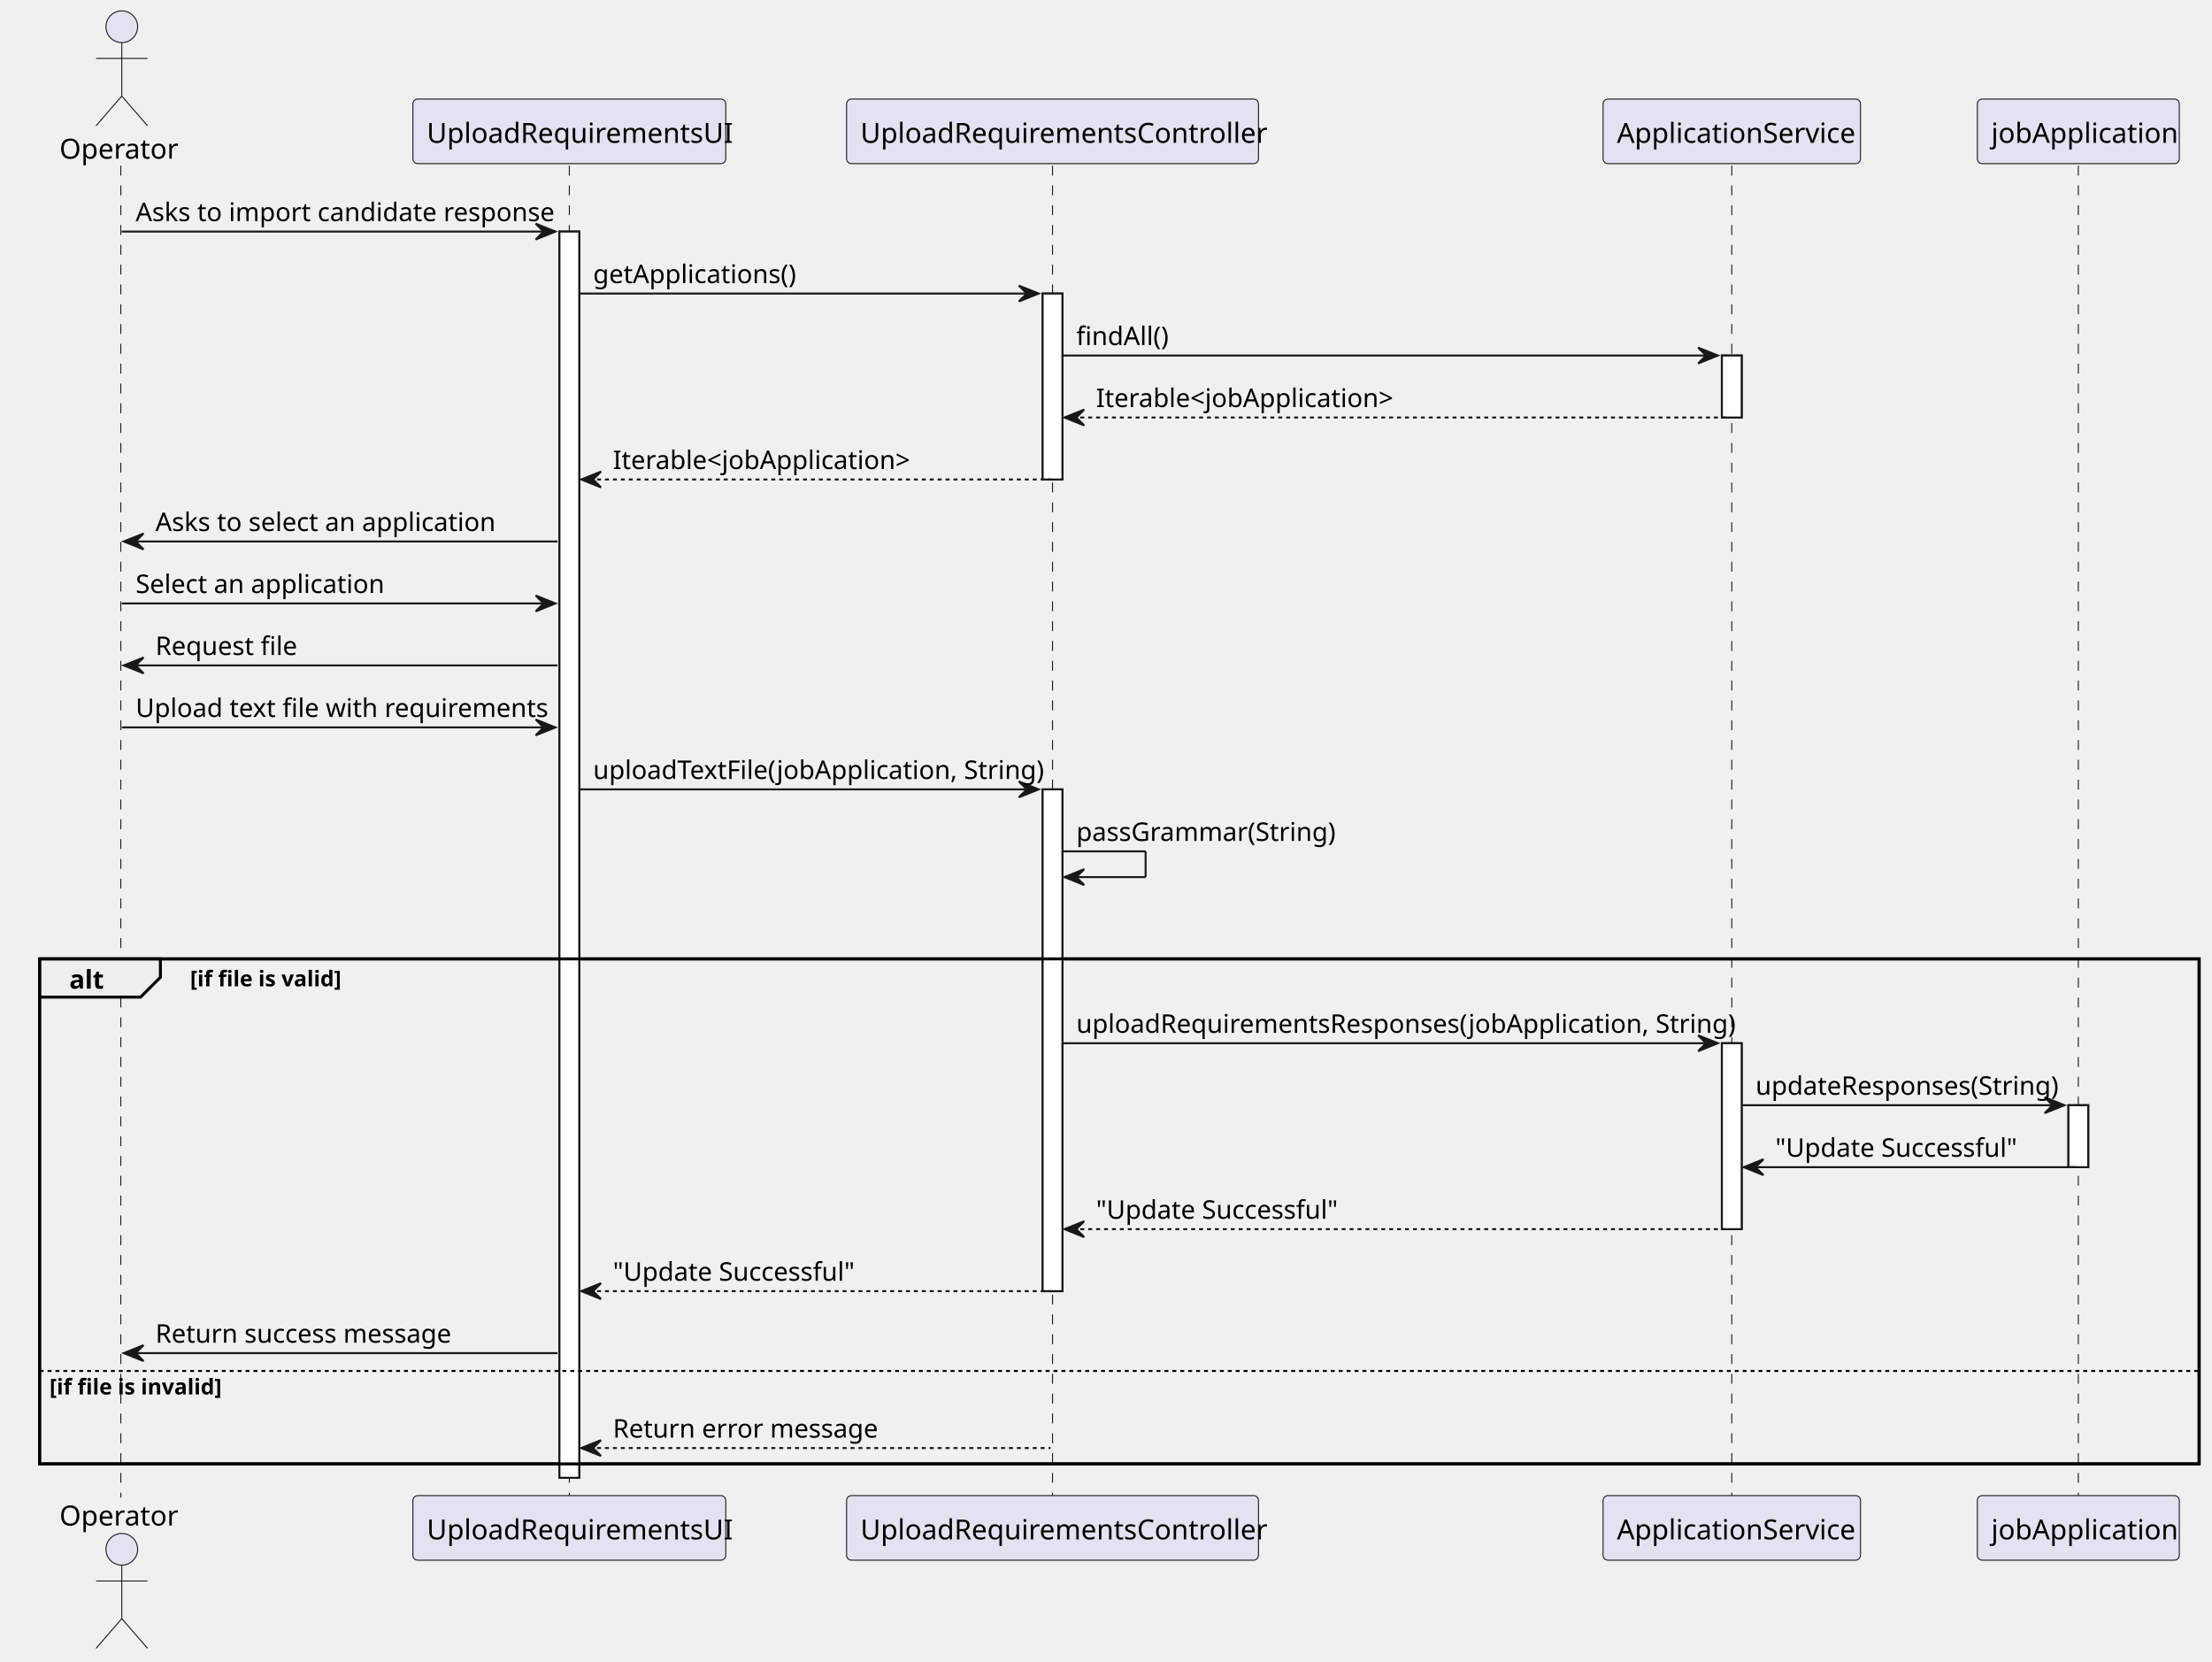
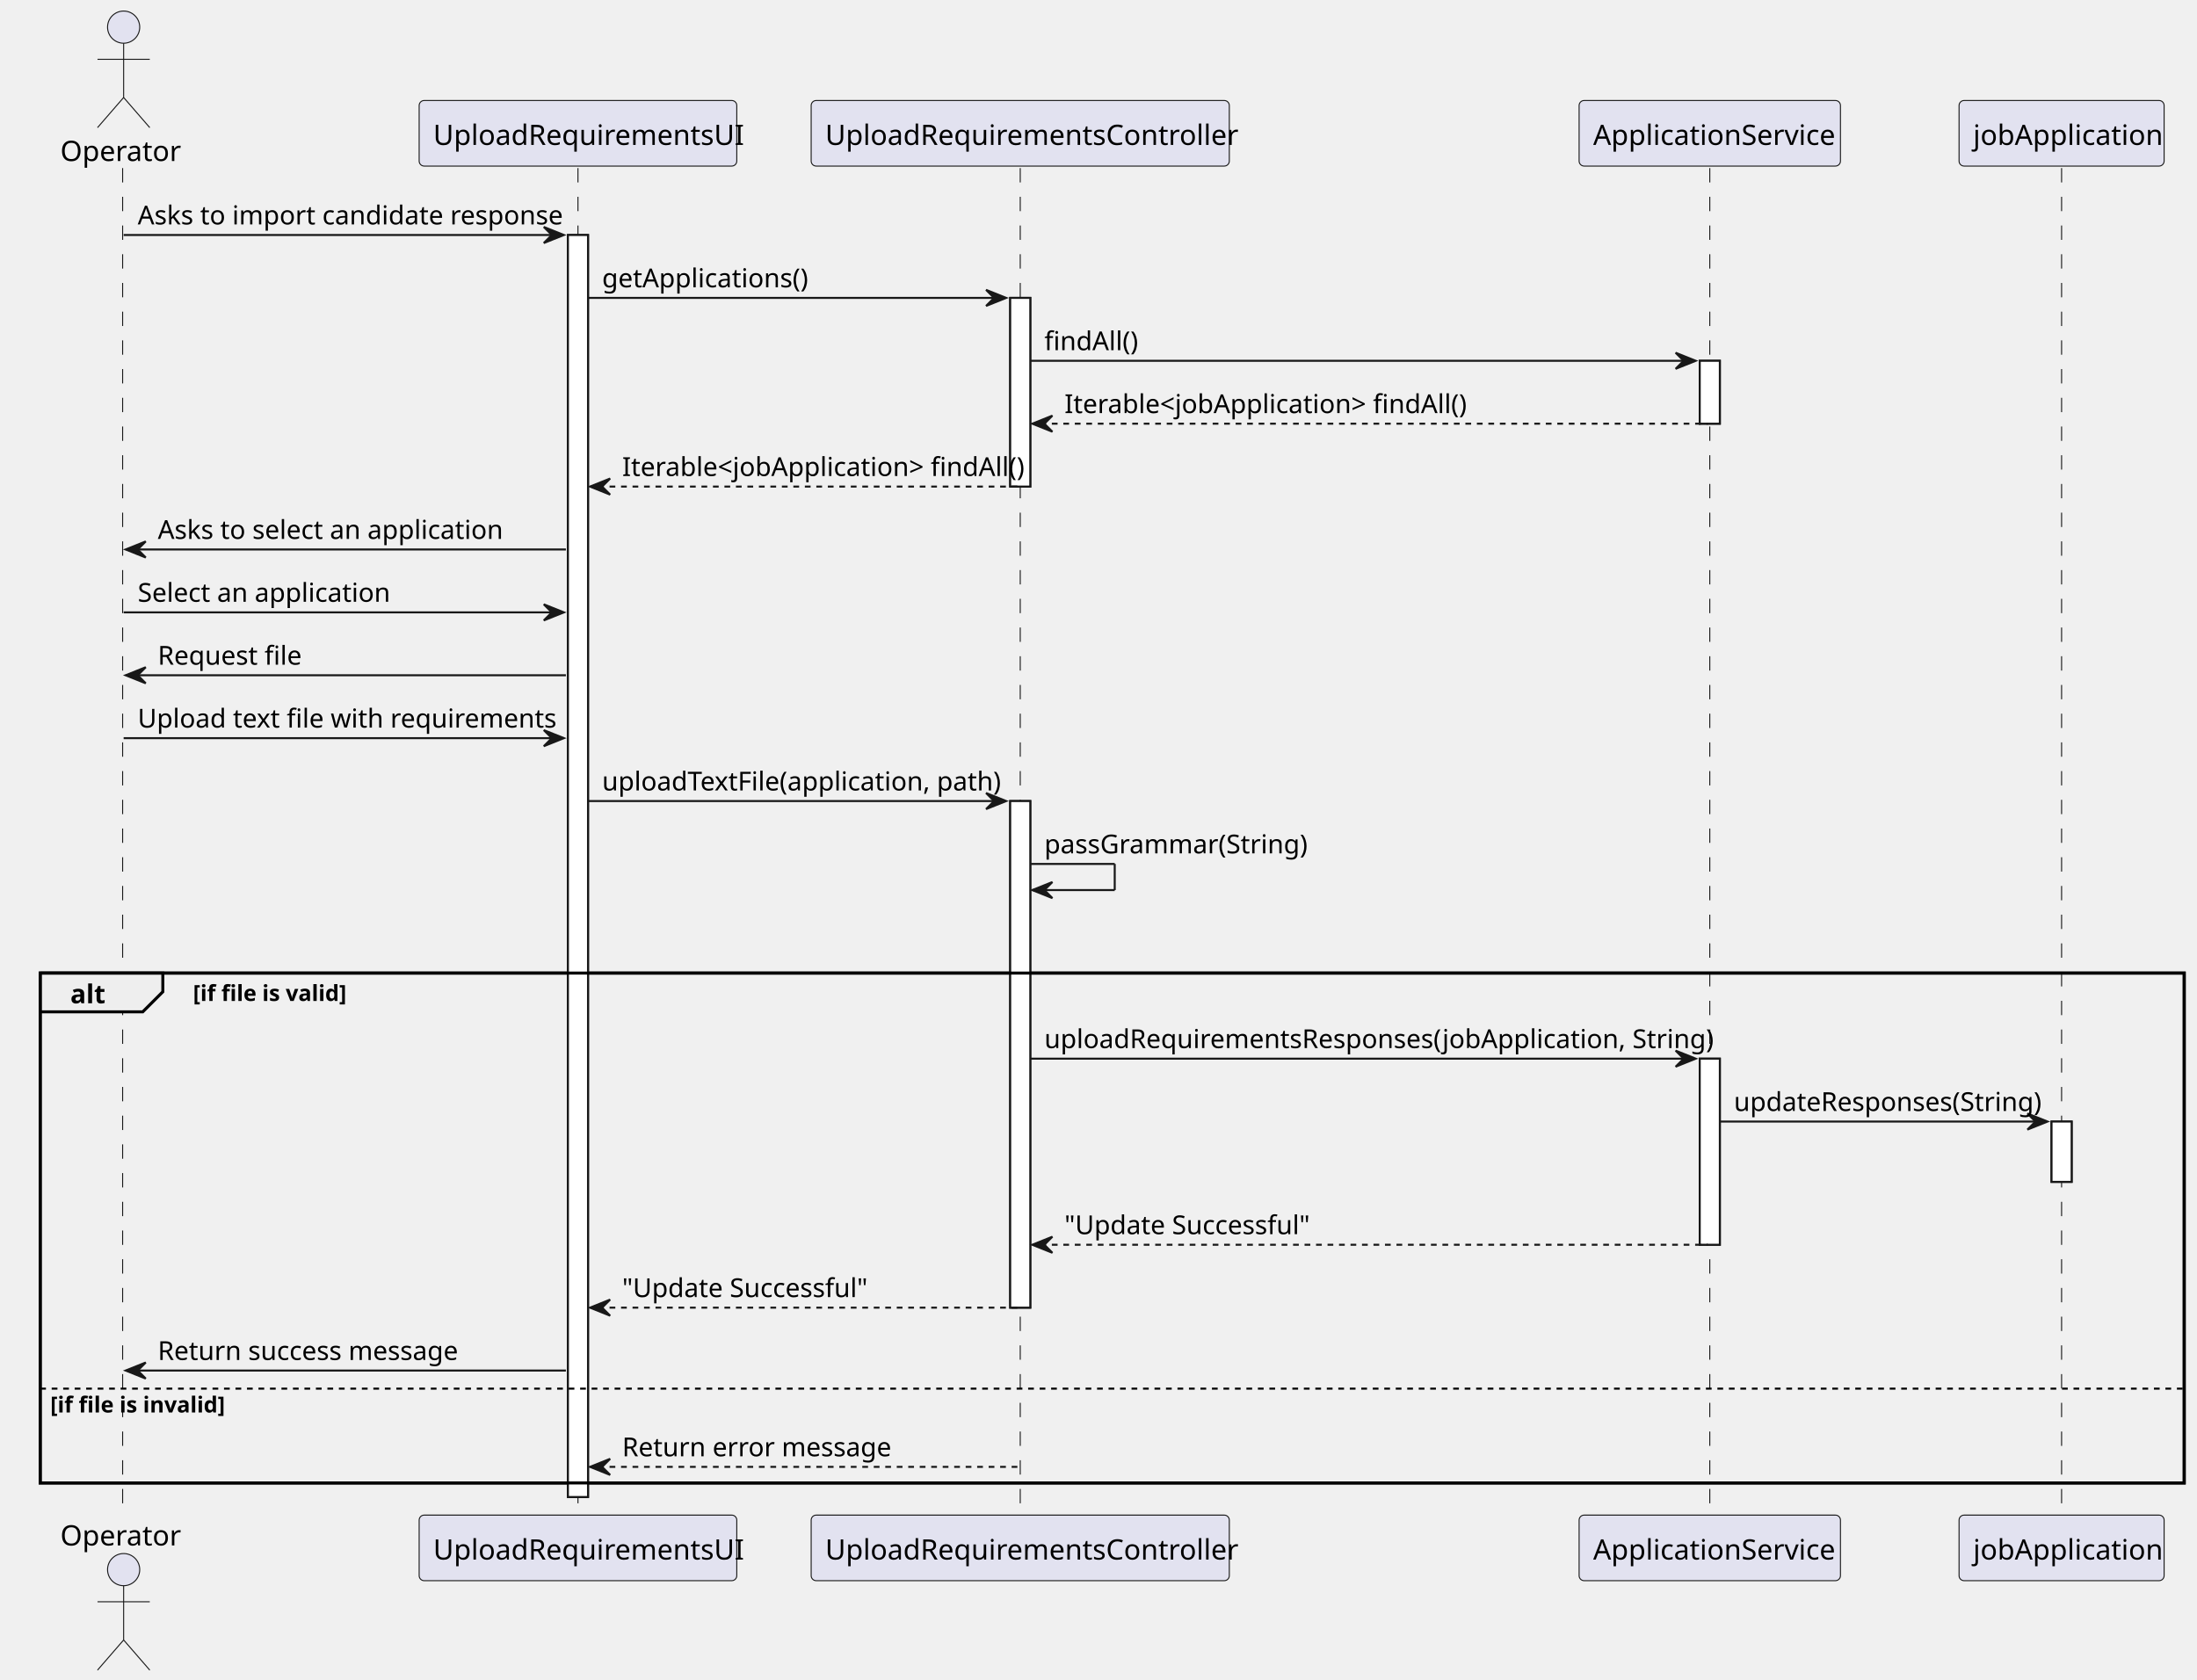
- <svg xmlns="http://www.w3.org/2000/svg" contentStyleType="text/css" height="839px" preserveAspectRatio="none" style="width:1117px;height:839px;background:#FFFFFF;" version="1.1" viewBox="0 0 1117 839" width="1117px" zoomAndPan="magnify">
+ <svg xmlns="http://www.w3.org/2000/svg" contentStyleType="text/css" height="585.9px" preserveAspectRatio="none" style="width:765px;height:585px;background:#FFFFFF;" version="1.1" viewBox="0 0 765 585" width="765.1px" zoomAndPan="magnify">
  <defs />
  <g>
-     <rect fill="#FFFFFF" height="629.16" style="stroke:#181818;stroke-width:1.0;" width="10" x="282.5" y="116.912" />
-     <rect fill="#FFFFFF" height="93.873" style="stroke:#181818;stroke-width:1.0;" width="10" x="526.5" y="148.203" />
-     <rect fill="#FFFFFF" height="253.328" style="stroke:#181818;stroke-width:1.0;" width="10" x="526.5" y="398.531" />
-     <rect fill="#FFFFFF" height="31.291" style="stroke:#181818;stroke-width:1.0;" width="10" x="869.5" y="179.494" />
-     <rect fill="#FFFFFF" height="93.873" style="stroke:#181818;stroke-width:1.0;" width="10" x="869.5" y="526.695" />
-     <rect fill="#FFFFFF" height="31.291" style="stroke:#181818;stroke-width:1.0;" width="10" x="1044.5" y="557.986" />
-     <rect fill="none" height="254.959" style="stroke:#000000;stroke-width:1.5;" width="1090.5" x="20" y="484.113" />
-     <line style="stroke:#181818;stroke-width:0.5;stroke-dasharray:5.0,5.0;" x1="61" x2="61" y1="83.621" y2="756.072" />
-     <line style="stroke:#181818;stroke-width:0.5;stroke-dasharray:5.0,5.0;" x1="287.5" x2="287.5" y1="83.621" y2="756.072" />
-     <line style="stroke:#181818;stroke-width:0.5;stroke-dasharray:5.0,5.0;" x1="531.5" x2="531.5" y1="83.621" y2="756.072" />
-     <line style="stroke:#181818;stroke-width:0.5;stroke-dasharray:5.0,5.0;" x1="874.5" x2="874.5" y1="83.621" y2="756.072" />
-     <line style="stroke:#181818;stroke-width:0.5;stroke-dasharray:5.0,5.0;" x1="1049.5" x2="1049.5" y1="83.621" y2="756.072" />
-     <text fill="#000000" font-family="sans-serif" font-size="14" lengthAdjust="spacing" textLength="57" x="30" y="80.107">Operator</text>
-     <ellipse cx="61.5" cy="13.5" fill="#E2E2F0" rx="8" ry="8" style="stroke:#181818;stroke-width:0.5;" />
-     <path d="M61.5,21.5 L61.5,48.5 M48.5,29.5 L74.5,29.5 M61.5,48.5 L48.5,63.5 M61.5,48.5 L74.5,63.5 " fill="none" style="stroke:#181818;stroke-width:0.5;" />
-     <text fill="#000000" font-family="sans-serif" font-size="14" lengthAdjust="spacing" textLength="57" x="30" y="770.18">Operator</text>
-     <ellipse cx="61.5" cy="782.193" fill="#E2E2F0" rx="8" ry="8" style="stroke:#181818;stroke-width:0.5;" />
-     <path d="M61.5,790.193 L61.5,817.193 M48.5,798.193 L74.5,798.193 M61.5,817.193 L48.5,832.193 M61.5,817.193 L74.5,832.193 " fill="none" style="stroke:#181818;stroke-width:0.5;" />
-     <rect fill="#E2E2F0" height="32.621" rx="2.5" ry="2.5" style="stroke:#181818;stroke-width:0.5;" width="158" x="208.5" y="50" />
-     <text fill="#000000" font-family="sans-serif" font-size="14" lengthAdjust="spacing" textLength="144" x="215.5" y="72.107">UploadRequirementsUI</text>
-     <rect fill="#E2E2F0" height="32.621" rx="2.5" ry="2.5" style="stroke:#181818;stroke-width:0.5;" width="158" x="208.5" y="755.072" />
-     <text fill="#000000" font-family="sans-serif" font-size="14" lengthAdjust="spacing" textLength="144" x="215.5" y="777.18">UploadRequirementsUI</text>
-     <rect fill="#E2E2F0" height="32.621" rx="2.5" ry="2.5" style="stroke:#181818;stroke-width:0.5;" width="208" x="427.5" y="50" />
-     <text fill="#000000" font-family="sans-serif" font-size="14" lengthAdjust="spacing" textLength="194" x="434.5" y="72.107">UploadRequirementsController</text>
-     <rect fill="#E2E2F0" height="32.621" rx="2.5" ry="2.5" style="stroke:#181818;stroke-width:0.5;" width="208" x="427.5" y="755.072" />
-     <text fill="#000000" font-family="sans-serif" font-size="14" lengthAdjust="spacing" textLength="194" x="434.5" y="777.18">UploadRequirementsController</text>
-     <rect fill="#E2E2F0" height="32.621" rx="2.5" ry="2.5" style="stroke:#181818;stroke-width:0.5;" width="130" x="809.5" y="50" />
-     <text fill="#000000" font-family="sans-serif" font-size="14" lengthAdjust="spacing" textLength="116" x="816.5" y="72.107">ApplicationService</text>
-     <rect fill="#E2E2F0" height="32.621" rx="2.5" ry="2.5" style="stroke:#181818;stroke-width:0.5;" width="130" x="809.5" y="755.072" />
-     <text fill="#000000" font-family="sans-serif" font-size="14" lengthAdjust="spacing" textLength="116" x="816.5" y="777.18">ApplicationService</text>
-     <rect fill="#E2E2F0" height="32.621" rx="2.5" ry="2.5" style="stroke:#181818;stroke-width:0.5;" width="102" x="998.5" y="50" />
-     <text fill="#000000" font-family="sans-serif" font-size="14" lengthAdjust="spacing" textLength="88" x="1005.5" y="72.107">jobApplication</text>
-     <rect fill="#E2E2F0" height="32.621" rx="2.5" ry="2.5" style="stroke:#181818;stroke-width:0.5;" width="102" x="998.5" y="755.072" />
-     <text fill="#000000" font-family="sans-serif" font-size="14" lengthAdjust="spacing" textLength="88" x="1005.5" y="777.18">jobApplication</text>
-     <rect fill="#FFFFFF" height="629.16" style="stroke:#181818;stroke-width:1.0;" width="10" x="282.5" y="116.912" />
-     <rect fill="#FFFFFF" height="93.873" style="stroke:#181818;stroke-width:1.0;" width="10" x="526.5" y="148.203" />
-     <rect fill="#FFFFFF" height="253.328" style="stroke:#181818;stroke-width:1.0;" width="10" x="526.5" y="398.531" />
-     <rect fill="#FFFFFF" height="31.291" style="stroke:#181818;stroke-width:1.0;" width="10" x="869.5" y="179.494" />
-     <rect fill="#FFFFFF" height="93.873" style="stroke:#181818;stroke-width:1.0;" width="10" x="869.5" y="526.695" />
-     <rect fill="#FFFFFF" height="31.291" style="stroke:#181818;stroke-width:1.0;" width="10" x="1044.5" y="557.986" />
-     <polygon fill="#181818" points="270.5,112.912,280.5,116.912,270.5,120.912,274.5,116.912" style="stroke:#181818;stroke-width:1.0;" />
-     <line style="stroke:#181818;stroke-width:1.0;" x1="61.5" x2="276.5" y1="116.912" y2="116.912" />
-     <text fill="#000000" font-family="sans-serif" font-size="13" lengthAdjust="spacing" textLength="202" x="68.5" y="111.649">Asks to import candidate response</text>
-     <polygon fill="#181818" points="514.5,144.203,524.5,148.203,514.5,152.203,518.5,148.203" style="stroke:#181818;stroke-width:1.0;" />
-     <line style="stroke:#181818;stroke-width:1.0;" x1="292.5" x2="520.5" y1="148.203" y2="148.203" />
-     <text fill="#000000" font-family="sans-serif" font-size="13" lengthAdjust="spacing" textLength="97" x="299.5" y="142.94">getApplications()</text>
-     <polygon fill="#181818" points="857.5,175.494,867.5,179.494,857.5,183.494,861.5,179.494" style="stroke:#181818;stroke-width:1.0;" />
-     <line style="stroke:#181818;stroke-width:1.0;" x1="536.5" x2="863.5" y1="179.494" y2="179.494" />
-     <text fill="#000000" font-family="sans-serif" font-size="13" lengthAdjust="spacing" textLength="43" x="543.5" y="174.231">findAll()</text>
-     <polygon fill="#181818" points="547.5,206.785,537.5,210.785,547.5,214.785,543.5,210.785" style="stroke:#181818;stroke-width:1.0;" />
-     <line style="stroke:#181818;stroke-width:1.0;stroke-dasharray:2.0,2.0;" x1="541.5" x2="873.5" y1="210.785" y2="210.785" />
-     <text fill="#000000" font-family="sans-serif" font-size="13" lengthAdjust="spacing" textLength="139" x="553.5" y="205.523">Iterable&lt;jobApplication&gt;</text>
-     <polygon fill="#181818" points="303.5,238.076,293.5,242.076,303.5,246.076,299.5,242.076" style="stroke:#181818;stroke-width:1.0;" />
-     <line style="stroke:#181818;stroke-width:1.0;stroke-dasharray:2.0,2.0;" x1="297.5" x2="530.5" y1="242.076" y2="242.076" />
-     <text fill="#000000" font-family="sans-serif" font-size="13" lengthAdjust="spacing" textLength="139" x="309.5" y="236.814">Iterable&lt;jobApplication&gt;</text>
-     <polygon fill="#181818" points="72.5,269.367,62.5,273.367,72.5,277.367,68.5,273.367" style="stroke:#181818;stroke-width:1.0;" />
-     <line style="stroke:#181818;stroke-width:1.0;" x1="66.5" x2="281.5" y1="273.367" y2="273.367" />
-     <text fill="#000000" font-family="sans-serif" font-size="13" lengthAdjust="spacing" textLength="168" x="78.5" y="268.104">Asks to select an application</text>
-     <polygon fill="#181818" points="270.5,300.658,280.5,304.658,270.5,308.658,274.5,304.658" style="stroke:#181818;stroke-width:1.0;" />
-     <line style="stroke:#181818;stroke-width:1.0;" x1="61.5" x2="276.5" y1="304.658" y2="304.658" />
-     <text fill="#000000" font-family="sans-serif" font-size="13" lengthAdjust="spacing" textLength="121" x="68.5" y="299.396">Select an application</text>
-     <polygon fill="#181818" points="72.5,331.949,62.5,335.949,72.5,339.949,68.5,335.949" style="stroke:#181818;stroke-width:1.0;" />
-     <line style="stroke:#181818;stroke-width:1.0;" x1="66.5" x2="281.5" y1="335.949" y2="335.949" />
-     <text fill="#000000" font-family="sans-serif" font-size="13" lengthAdjust="spacing" textLength="68" x="78.5" y="330.687">Request file</text>
-     <polygon fill="#181818" points="270.5,363.24,280.5,367.24,270.5,371.24,274.5,367.24" style="stroke:#181818;stroke-width:1.0;" />
-     <line style="stroke:#181818;stroke-width:1.0;" x1="61.5" x2="276.5" y1="367.24" y2="367.24" />
-     <text fill="#000000" font-family="sans-serif" font-size="13" lengthAdjust="spacing" textLength="192" x="68.5" y="361.978">Upload text file with requirements</text>
-     <polygon fill="#181818" points="514.5,394.531,524.5,398.531,514.5,402.531,518.5,398.531" style="stroke:#181818;stroke-width:1.0;" />
-     <line style="stroke:#181818;stroke-width:1.0;" x1="292.5" x2="520.5" y1="398.531" y2="398.531" />
-     <text fill="#000000" font-family="sans-serif" font-size="13" lengthAdjust="spacing" textLength="215" x="299.5" y="393.269">uploadTextFile(jobApplication, String)</text>
-     <line style="stroke:#181818;stroke-width:1.0;" x1="536.5" x2="578.5" y1="429.822" y2="429.822" />
-     <line style="stroke:#181818;stroke-width:1.0;" x1="578.5" x2="578.5" y1="429.822" y2="442.822" />
-     <line style="stroke:#181818;stroke-width:1.0;" x1="537.5" x2="578.5" y1="442.822" y2="442.822" />
-     <polygon fill="#181818" points="547.5,438.822,537.5,442.822,547.5,446.822,543.5,442.822" style="stroke:#181818;stroke-width:1.0;" />
-     <text fill="#000000" font-family="sans-serif" font-size="13" lengthAdjust="spacing" textLength="124" x="543.5" y="424.56">passGrammar(String)</text>
-     <path d="M20,484.113 L81,484.113 L81,493.404 L71,503.404 L20,503.404 L20,484.113 " fill="#EEEEEE" style="stroke:#000000;stroke-width:1.5;" />
-     <rect fill="none" height="254.959" style="stroke:#000000;stroke-width:1.5;" width="1090.5" x="20" y="484.113" />
-     <text fill="#000000" font-family="sans-serif" font-size="13" font-weight="bold" lengthAdjust="spacing" textLength="16" x="35" y="499.142">alt</text>
-     <text fill="#000000" font-family="sans-serif" font-size="11" font-weight="bold" lengthAdjust="spacing" textLength="76" x="96" y="497.983">[if file is valid]</text>
-     <polygon fill="#181818" points="857.5,522.695,867.5,526.695,857.5,530.695,861.5,526.695" style="stroke:#181818;stroke-width:1.0;" />
-     <line style="stroke:#181818;stroke-width:1.0;" x1="536.5" x2="863.5" y1="526.695" y2="526.695" />
-     <text fill="#000000" font-family="sans-serif" font-size="13" lengthAdjust="spacing" textLength="314" x="543.5" y="521.433">uploadRequirementsResponses(jobApplication, String)</text>
-     <polygon fill="#181818" points="1032.5,553.986,1042.5,557.986,1032.5,561.986,1036.5,557.986" style="stroke:#181818;stroke-width:1.0;" />
-     <line style="stroke:#181818;stroke-width:1.0;" x1="879.5" x2="1038.5" y1="557.986" y2="557.986" />
-     <text fill="#000000" font-family="sans-serif" font-size="13" lengthAdjust="spacing" textLength="146" x="886.5" y="552.724">updateResponses(String)</text>
-     <polygon fill="#181818" points="890.5,585.277,880.5,589.277,890.5,593.277,886.5,589.277" style="stroke:#181818;stroke-width:1.0;" />
-     <line style="stroke:#181818;stroke-width:1.0;" x1="884.5" x2="1048.5" y1="589.277" y2="589.277" />
-     <text fill="#000000" font-family="sans-serif" font-size="13" lengthAdjust="spacing" textLength="119" x="896.5" y="584.015">"Update Successful"</text>
-     <polygon fill="#181818" points="547.5,616.568,537.5,620.568,547.5,624.568,543.5,620.568" style="stroke:#181818;stroke-width:1.0;" />
-     <line style="stroke:#181818;stroke-width:1.0;stroke-dasharray:2.0,2.0;" x1="541.5" x2="873.5" y1="620.568" y2="620.568" />
-     <text fill="#000000" font-family="sans-serif" font-size="13" lengthAdjust="spacing" textLength="119" x="553.5" y="615.306">"Update Successful"</text>
-     <polygon fill="#181818" points="303.5,647.859,293.5,651.859,303.5,655.859,299.5,651.859" style="stroke:#181818;stroke-width:1.0;" />
-     <line style="stroke:#181818;stroke-width:1.0;stroke-dasharray:2.0,2.0;" x1="297.5" x2="530.5" y1="651.859" y2="651.859" />
-     <text fill="#000000" font-family="sans-serif" font-size="13" lengthAdjust="spacing" textLength="119" x="309.5" y="646.597">"Update Successful"</text>
-     <polygon fill="#181818" points="72.5,679.15,62.5,683.15,72.5,687.15,68.5,683.15" style="stroke:#181818;stroke-width:1.0;" />
-     <line style="stroke:#181818;stroke-width:1.0;" x1="66.5" x2="281.5" y1="683.15" y2="683.15" />
-     <text fill="#000000" font-family="sans-serif" font-size="13" lengthAdjust="spacing" textLength="148" x="78.5" y="677.888">Return success message</text>
-     <line style="stroke:#000000;stroke-width:1.0;stroke-dasharray:2.0,2.0;" x1="20" x2="1110.5" y1="692.15" y2="692.15" />
-     <text fill="#000000" font-family="sans-serif" font-size="11" font-weight="bold" lengthAdjust="spacing" textLength="86" x="25" y="704.02">[if file is invalid]</text>
-     <polygon fill="#181818" points="303.5,727.072,293.5,731.072,303.5,735.072,299.5,731.072" style="stroke:#181818;stroke-width:1.0;" />
-     <line style="stroke:#181818;stroke-width:1.0;stroke-dasharray:2.0,2.0;" x1="297.5" x2="530.5" y1="731.072" y2="731.072" />
-     <text fill="#000000" font-family="sans-serif" font-size="13" lengthAdjust="spacing" textLength="125" x="309.5" y="725.81">Return error message</text>
+     <rect fill="#FFFFFF" height="439.508" style="stroke:#181818;stroke-width:0.7;" width="7" x="197.75" y="81.838" />
+     <rect fill="#FFFFFF" height="65.711" style="stroke:#181818;stroke-width:0.7;" width="7" x="351.75" y="103.742" />
+     <rect fill="#FFFFFF" height="176.426" style="stroke:#181818;stroke-width:0.7;" width="7" x="351.75" y="278.972" />
+     <rect fill="#FFFFFF" height="21.904" style="stroke:#181818;stroke-width:0.7;" width="7" x="591.85" y="125.646" />
+     <rect fill="#FFFFFF" height="64.807" style="stroke:#181818;stroke-width:0.7;" width="7" x="591.85" y="368.687" />
+     <rect fill="#FFFFFF" height="21" style="stroke:#181818;stroke-width:0.7;" width="7" x="714.35" y="390.59" />
+     <rect fill="none" height="177.568" style="stroke:#000000;stroke-width:1.05;" width="746.55" x="14" y="338.879" />
+     <line style="stroke:#181818;stroke-width:0.35;stroke-dasharray:5.0,5.0;" x1="42.7" x2="42.7" y1="58.535" y2="528.347" />
+     <line style="stroke:#181818;stroke-width:0.35;stroke-dasharray:5.0,5.0;" x1="201.25" x2="201.25" y1="58.535" y2="528.347" />
+     <line style="stroke:#181818;stroke-width:0.35;stroke-dasharray:5.0,5.0;" x1="355.25" x2="355.25" y1="58.535" y2="528.347" />
+     <line style="stroke:#181818;stroke-width:0.35;stroke-dasharray:5.0,5.0;" x1="595.35" x2="595.35" y1="58.535" y2="528.347" />
+     <line style="stroke:#181818;stroke-width:0.35;stroke-dasharray:5.0,5.0;" x1="717.85" x2="717.85" y1="58.535" y2="528.347" />
+     <text fill="#000000" font-family="sans-serif" font-size="9.8" lengthAdjust="spacing" textLength="39.9" x="21" y="56.075">Operator</text>
+     <ellipse cx="43.05" cy="9.45" fill="#E2E2F0" rx="5.6" ry="5.6" style="stroke:#181818;stroke-width:0.35;" />
+     <path d="M43.05,15.05 L43.05,33.95 M33.95,20.65 L52.15,20.65 M43.05,33.95 L33.95,44.45 M43.05,33.95 L52.15,44.45 " fill="none" style="stroke:#181818;stroke-width:0.35;" />
+     <text fill="#000000" font-family="sans-serif" font-size="9.8" lengthAdjust="spacing" textLength="39.9" x="21" y="538.222">Operator</text>
+     <ellipse cx="43.05" cy="546.632" fill="#E2E2F0" rx="5.6" ry="5.6" style="stroke:#181818;stroke-width:0.35;" />
+     <path d="M43.05,552.232 L43.05,571.132 M33.95,557.832 L52.15,557.832 M43.05,571.132 L33.95,581.632 M43.05,571.132 L52.15,581.632 " fill="none" style="stroke:#181818;stroke-width:0.35;" />
+     <rect fill="#E2E2F0" height="22.835" rx="1.75" ry="1.75" style="stroke:#181818;stroke-width:0.35;" width="110.6" x="145.95" y="35" />
+     <text fill="#000000" font-family="sans-serif" font-size="9.8" lengthAdjust="spacing" textLength="100.8" x="150.85" y="50.475">UploadRequirementsUI</text>
+     <rect fill="#E2E2F0" height="22.835" rx="1.75" ry="1.75" style="stroke:#181818;stroke-width:0.35;" width="110.6" x="145.95" y="527.647" />
+     <text fill="#000000" font-family="sans-serif" font-size="9.8" lengthAdjust="spacing" textLength="100.8" x="150.85" y="543.122">UploadRequirementsUI</text>
+     <rect fill="#E2E2F0" height="22.835" rx="1.75" ry="1.75" style="stroke:#181818;stroke-width:0.35;" width="145.6" x="282.45" y="35" />
+     <text fill="#000000" font-family="sans-serif" font-size="9.8" lengthAdjust="spacing" textLength="135.8" x="287.35" y="50.475">UploadRequirementsController</text>
+     <rect fill="#E2E2F0" height="22.835" rx="1.75" ry="1.75" style="stroke:#181818;stroke-width:0.35;" width="145.6" x="282.45" y="527.647" />
+     <text fill="#000000" font-family="sans-serif" font-size="9.8" lengthAdjust="spacing" textLength="135.8" x="287.35" y="543.122">UploadRequirementsController</text>
+     <rect fill="#E2E2F0" height="22.835" rx="1.75" ry="1.75" style="stroke:#181818;stroke-width:0.35;" width="91" x="549.85" y="35" />
+     <text fill="#000000" font-family="sans-serif" font-size="9.8" lengthAdjust="spacing" textLength="81.2" x="554.75" y="50.475">ApplicationService</text>
+     <rect fill="#E2E2F0" height="22.835" rx="1.75" ry="1.75" style="stroke:#181818;stroke-width:0.35;" width="91" x="549.85" y="527.647" />
+     <text fill="#000000" font-family="sans-serif" font-size="9.8" lengthAdjust="spacing" textLength="81.2" x="554.75" y="543.122">ApplicationService</text>
+     <rect fill="#E2E2F0" height="22.835" rx="1.75" ry="1.75" style="stroke:#181818;stroke-width:0.35;" width="71.4" x="682.15" y="35" />
+     <text fill="#000000" font-family="sans-serif" font-size="9.8" lengthAdjust="spacing" textLength="61.6" x="687.05" y="50.475">jobApplication</text>
+     <rect fill="#E2E2F0" height="22.835" rx="1.75" ry="1.75" style="stroke:#181818;stroke-width:0.35;" width="71.4" x="682.15" y="527.647" />
+     <text fill="#000000" font-family="sans-serif" font-size="9.8" lengthAdjust="spacing" textLength="61.6" x="687.05" y="543.122">jobApplication</text>
+     <rect fill="#FFFFFF" height="439.508" style="stroke:#181818;stroke-width:0.7;" width="7" x="197.75" y="81.838" />
+     <rect fill="#FFFFFF" height="65.711" style="stroke:#181818;stroke-width:0.7;" width="7" x="351.75" y="103.742" />
+     <rect fill="#FFFFFF" height="176.426" style="stroke:#181818;stroke-width:0.7;" width="7" x="351.75" y="278.972" />
+     <rect fill="#FFFFFF" height="21.904" style="stroke:#181818;stroke-width:0.7;" width="7" x="591.85" y="125.646" />
+     <rect fill="#FFFFFF" height="64.807" style="stroke:#181818;stroke-width:0.7;" width="7" x="591.85" y="368.687" />
+     <rect fill="#FFFFFF" height="21" style="stroke:#181818;stroke-width:0.7;" width="7" x="714.35" y="390.59" />
+     <polygon fill="#181818" points="189.35,79.038,196.35,81.838,189.35,84.638,192.15,81.838" style="stroke:#181818;stroke-width:0.7;" />
+     <line style="stroke:#181818;stroke-width:0.7;" x1="43.05" x2="193.55" y1="81.838" y2="81.838" />
+     <text fill="#000000" font-family="sans-serif" font-size="9.1" lengthAdjust="spacing" textLength="141.4" x="47.95" y="78.155">Asks to import candidate response</text>
+     <polygon fill="#181818" points="343.35,100.942,350.35,103.742,343.35,106.542,346.15,103.742" style="stroke:#181818;stroke-width:0.7;" />
+     <line style="stroke:#181818;stroke-width:0.7;" x1="204.75" x2="347.55" y1="103.742" y2="103.742" />
+     <text fill="#000000" font-family="sans-serif" font-size="9.1" lengthAdjust="spacing" textLength="67.9" x="209.65" y="100.058">getApplications()</text>
+     <polygon fill="#181818" points="583.45,122.846,590.45,125.646,583.45,128.446,586.25,125.646" style="stroke:#181818;stroke-width:0.7;" />
+     <line style="stroke:#181818;stroke-width:0.7;" x1="358.75" x2="587.65" y1="125.646" y2="125.646" />
+     <text fill="#000000" font-family="sans-serif" font-size="9.1" lengthAdjust="spacing" textLength="30.1" x="363.65" y="121.962">findAll()</text>
+     <polygon fill="#181818" points="366.45,144.75,359.45,147.55,366.45,150.35,363.65,147.55" style="stroke:#181818;stroke-width:0.7;" />
+     <line style="stroke:#181818;stroke-width:0.7;stroke-dasharray:2.0,2.0;" x1="362.25" x2="594.65" y1="147.55" y2="147.55" />
+     <text fill="#000000" font-family="sans-serif" font-size="9.1" lengthAdjust="spacing" textLength="130.2" x="370.65" y="143.866">Iterable&lt;jobApplication&gt; findAll()</text>
+     <polygon fill="#181818" points="212.45,166.653,205.45,169.453,212.45,172.253,209.65,169.453" style="stroke:#181818;stroke-width:0.7;" />
+     <line style="stroke:#181818;stroke-width:0.7;stroke-dasharray:2.0,2.0;" x1="208.25" x2="354.55" y1="169.453" y2="169.453" />
+     <text fill="#000000" font-family="sans-serif" font-size="9.1" lengthAdjust="spacing" textLength="130.2" x="216.65" y="165.769">Iterable&lt;jobApplication&gt; findAll()</text>
+     <polygon fill="#181818" points="50.75,188.557,43.75,191.357,50.75,194.157,47.95,191.357" style="stroke:#181818;stroke-width:0.7;" />
+     <line style="stroke:#181818;stroke-width:0.7;" x1="46.55" x2="197.05" y1="191.357" y2="191.357" />
+     <text fill="#000000" font-family="sans-serif" font-size="9.1" lengthAdjust="spacing" textLength="117.6" x="54.95" y="187.673">Asks to select an application</text>
+     <polygon fill="#181818" points="189.35,210.461,196.35,213.261,189.35,216.061,192.15,213.261" style="stroke:#181818;stroke-width:0.7;" />
+     <line style="stroke:#181818;stroke-width:0.7;" x1="43.05" x2="193.55" y1="213.261" y2="213.261" />
+     <text fill="#000000" font-family="sans-serif" font-size="9.1" lengthAdjust="spacing" textLength="84.7" x="47.95" y="209.577">Select an application</text>
+     <polygon fill="#181818" points="50.75,232.364,43.75,235.165,50.75,237.964,47.95,235.165" style="stroke:#181818;stroke-width:0.7;" />
+     <line style="stroke:#181818;stroke-width:0.7;" x1="46.55" x2="197.05" y1="235.165" y2="235.165" />
+     <text fill="#000000" font-family="sans-serif" font-size="9.1" lengthAdjust="spacing" textLength="47.6" x="54.95" y="231.481">Request file</text>
+     <polygon fill="#181818" points="189.35,254.268,196.35,257.068,189.35,259.868,192.15,257.068" style="stroke:#181818;stroke-width:0.7;" />
+     <line style="stroke:#181818;stroke-width:0.7;" x1="43.05" x2="193.55" y1="257.068" y2="257.068" />
+     <text fill="#000000" font-family="sans-serif" font-size="9.1" lengthAdjust="spacing" textLength="134.4" x="47.95" y="253.384">Upload text file with requirements</text>
+     <polygon fill="#181818" points="343.35,276.172,350.35,278.972,343.35,281.772,346.15,278.972" style="stroke:#181818;stroke-width:0.7;" />
+     <line style="stroke:#181818;stroke-width:0.7;" x1="204.75" x2="347.55" y1="278.972" y2="278.972" />
+     <text fill="#000000" font-family="sans-serif" font-size="9.1" lengthAdjust="spacing" textLength="130.9" x="209.65" y="275.288">uploadTextFile(application, path)</text>
+     <line style="stroke:#181818;stroke-width:0.7;" x1="358.75" x2="388.15" y1="300.876" y2="300.876" />
+     <line style="stroke:#181818;stroke-width:0.7;" x1="388.15" x2="388.15" y1="300.876" y2="309.976" />
+     <line style="stroke:#181818;stroke-width:0.7;" x1="359.45" x2="388.15" y1="309.976" y2="309.976" />
+     <polygon fill="#181818" points="366.45,307.176,359.45,309.976,366.45,312.776,363.65,309.976" style="stroke:#181818;stroke-width:0.7;" />
+     <text fill="#000000" font-family="sans-serif" font-size="9.1" lengthAdjust="spacing" textLength="86.8" x="363.65" y="297.192">passGrammar(String)</text>
+     <path d="M14,338.879 L56.7,338.879 L56.7,345.383 L49.7,352.383 L14,352.383 L14,338.879 " fill="#EEEEEE" style="stroke:#000000;stroke-width:1.05;" />
+     <rect fill="none" height="177.568" style="stroke:#000000;stroke-width:1.05;" width="746.55" x="14" y="338.879" />
+     <text fill="#000000" font-family="sans-serif" font-size="9.1" font-weight="bold" lengthAdjust="spacing" textLength="11.2" x="24.5" y="349.399">alt</text>
+     <text fill="#000000" font-family="sans-serif" font-size="7.7" font-weight="bold" lengthAdjust="spacing" textLength="53.2" x="67.2" y="348.588">[if file is valid]</text>
+     <polygon fill="#181818" points="583.45,365.887,590.45,368.687,583.45,371.487,586.25,368.687" style="stroke:#181818;stroke-width:0.7;" />
+     <line style="stroke:#181818;stroke-width:0.7;" x1="358.75" x2="587.65" y1="368.687" y2="368.687" />
+     <text fill="#000000" font-family="sans-serif" font-size="9.1" lengthAdjust="spacing" textLength="219.8" x="363.65" y="365.003">uploadRequirementsResponses(jobApplication, String)</text>
+     <polygon fill="#181818" points="705.95,387.79,712.95,390.59,705.95,393.39,708.75,390.59" style="stroke:#181818;stroke-width:0.7;" />
+     <line style="stroke:#181818;stroke-width:0.7;" x1="598.85" x2="710.15" y1="390.59" y2="390.59" />
+     <text fill="#000000" font-family="sans-serif" font-size="9.1" lengthAdjust="spacing" textLength="102.2" x="603.75" y="386.906">updateResponses(String)</text>
+     <polygon fill="#181818" points="366.45,430.694,359.45,433.494,366.45,436.294,363.65,433.494" style="stroke:#181818;stroke-width:0.7;" />
+     <line style="stroke:#181818;stroke-width:0.7;stroke-dasharray:2.0,2.0;" x1="362.25" x2="594.65" y1="433.494" y2="433.494" />
+     <text fill="#000000" font-family="sans-serif" font-size="9.1" lengthAdjust="spacing" textLength="83.3" x="370.65" y="429.81">"Update Successful"</text>
+     <polygon fill="#181818" points="212.45,452.598,205.45,455.398,212.45,458.198,209.65,455.398" style="stroke:#181818;stroke-width:0.7;" />
+     <line style="stroke:#181818;stroke-width:0.7;stroke-dasharray:2.0,2.0;" x1="208.25" x2="354.55" y1="455.398" y2="455.398" />
+     <text fill="#000000" font-family="sans-serif" font-size="9.1" lengthAdjust="spacing" textLength="83.3" x="216.65" y="451.714">"Update Successful"</text>
+     <polygon fill="#181818" points="50.75,474.502,43.75,477.302,50.75,480.102,47.95,477.302" style="stroke:#181818;stroke-width:0.7;" />
+     <line style="stroke:#181818;stroke-width:0.7;" x1="46.55" x2="197.05" y1="477.302" y2="477.302" />
+     <text fill="#000000" font-family="sans-serif" font-size="9.1" lengthAdjust="spacing" textLength="103.6" x="54.95" y="473.618">Return success message</text>
+     <line style="stroke:#000000;stroke-width:0.7;stroke-dasharray:2.0,2.0;" x1="14" x2="760.55" y1="483.602" y2="483.602" />
+     <text fill="#000000" font-family="sans-serif" font-size="7.7" font-weight="bold" lengthAdjust="spacing" textLength="60.2" x="17.5" y="491.911">[if file is invalid]</text>
+     <polygon fill="#181818" points="212.45,508.047,205.45,510.847,212.45,513.647,209.65,510.847" style="stroke:#181818;stroke-width:0.7;" />
+     <line style="stroke:#181818;stroke-width:0.7;stroke-dasharray:2.0,2.0;" x1="208.25" x2="354.55" y1="510.847" y2="510.847" />
+     <text fill="#000000" font-family="sans-serif" font-size="9.1" lengthAdjust="spacing" textLength="87.5" x="216.65" y="507.163">Return error message</text>
  </g>
</svg>
